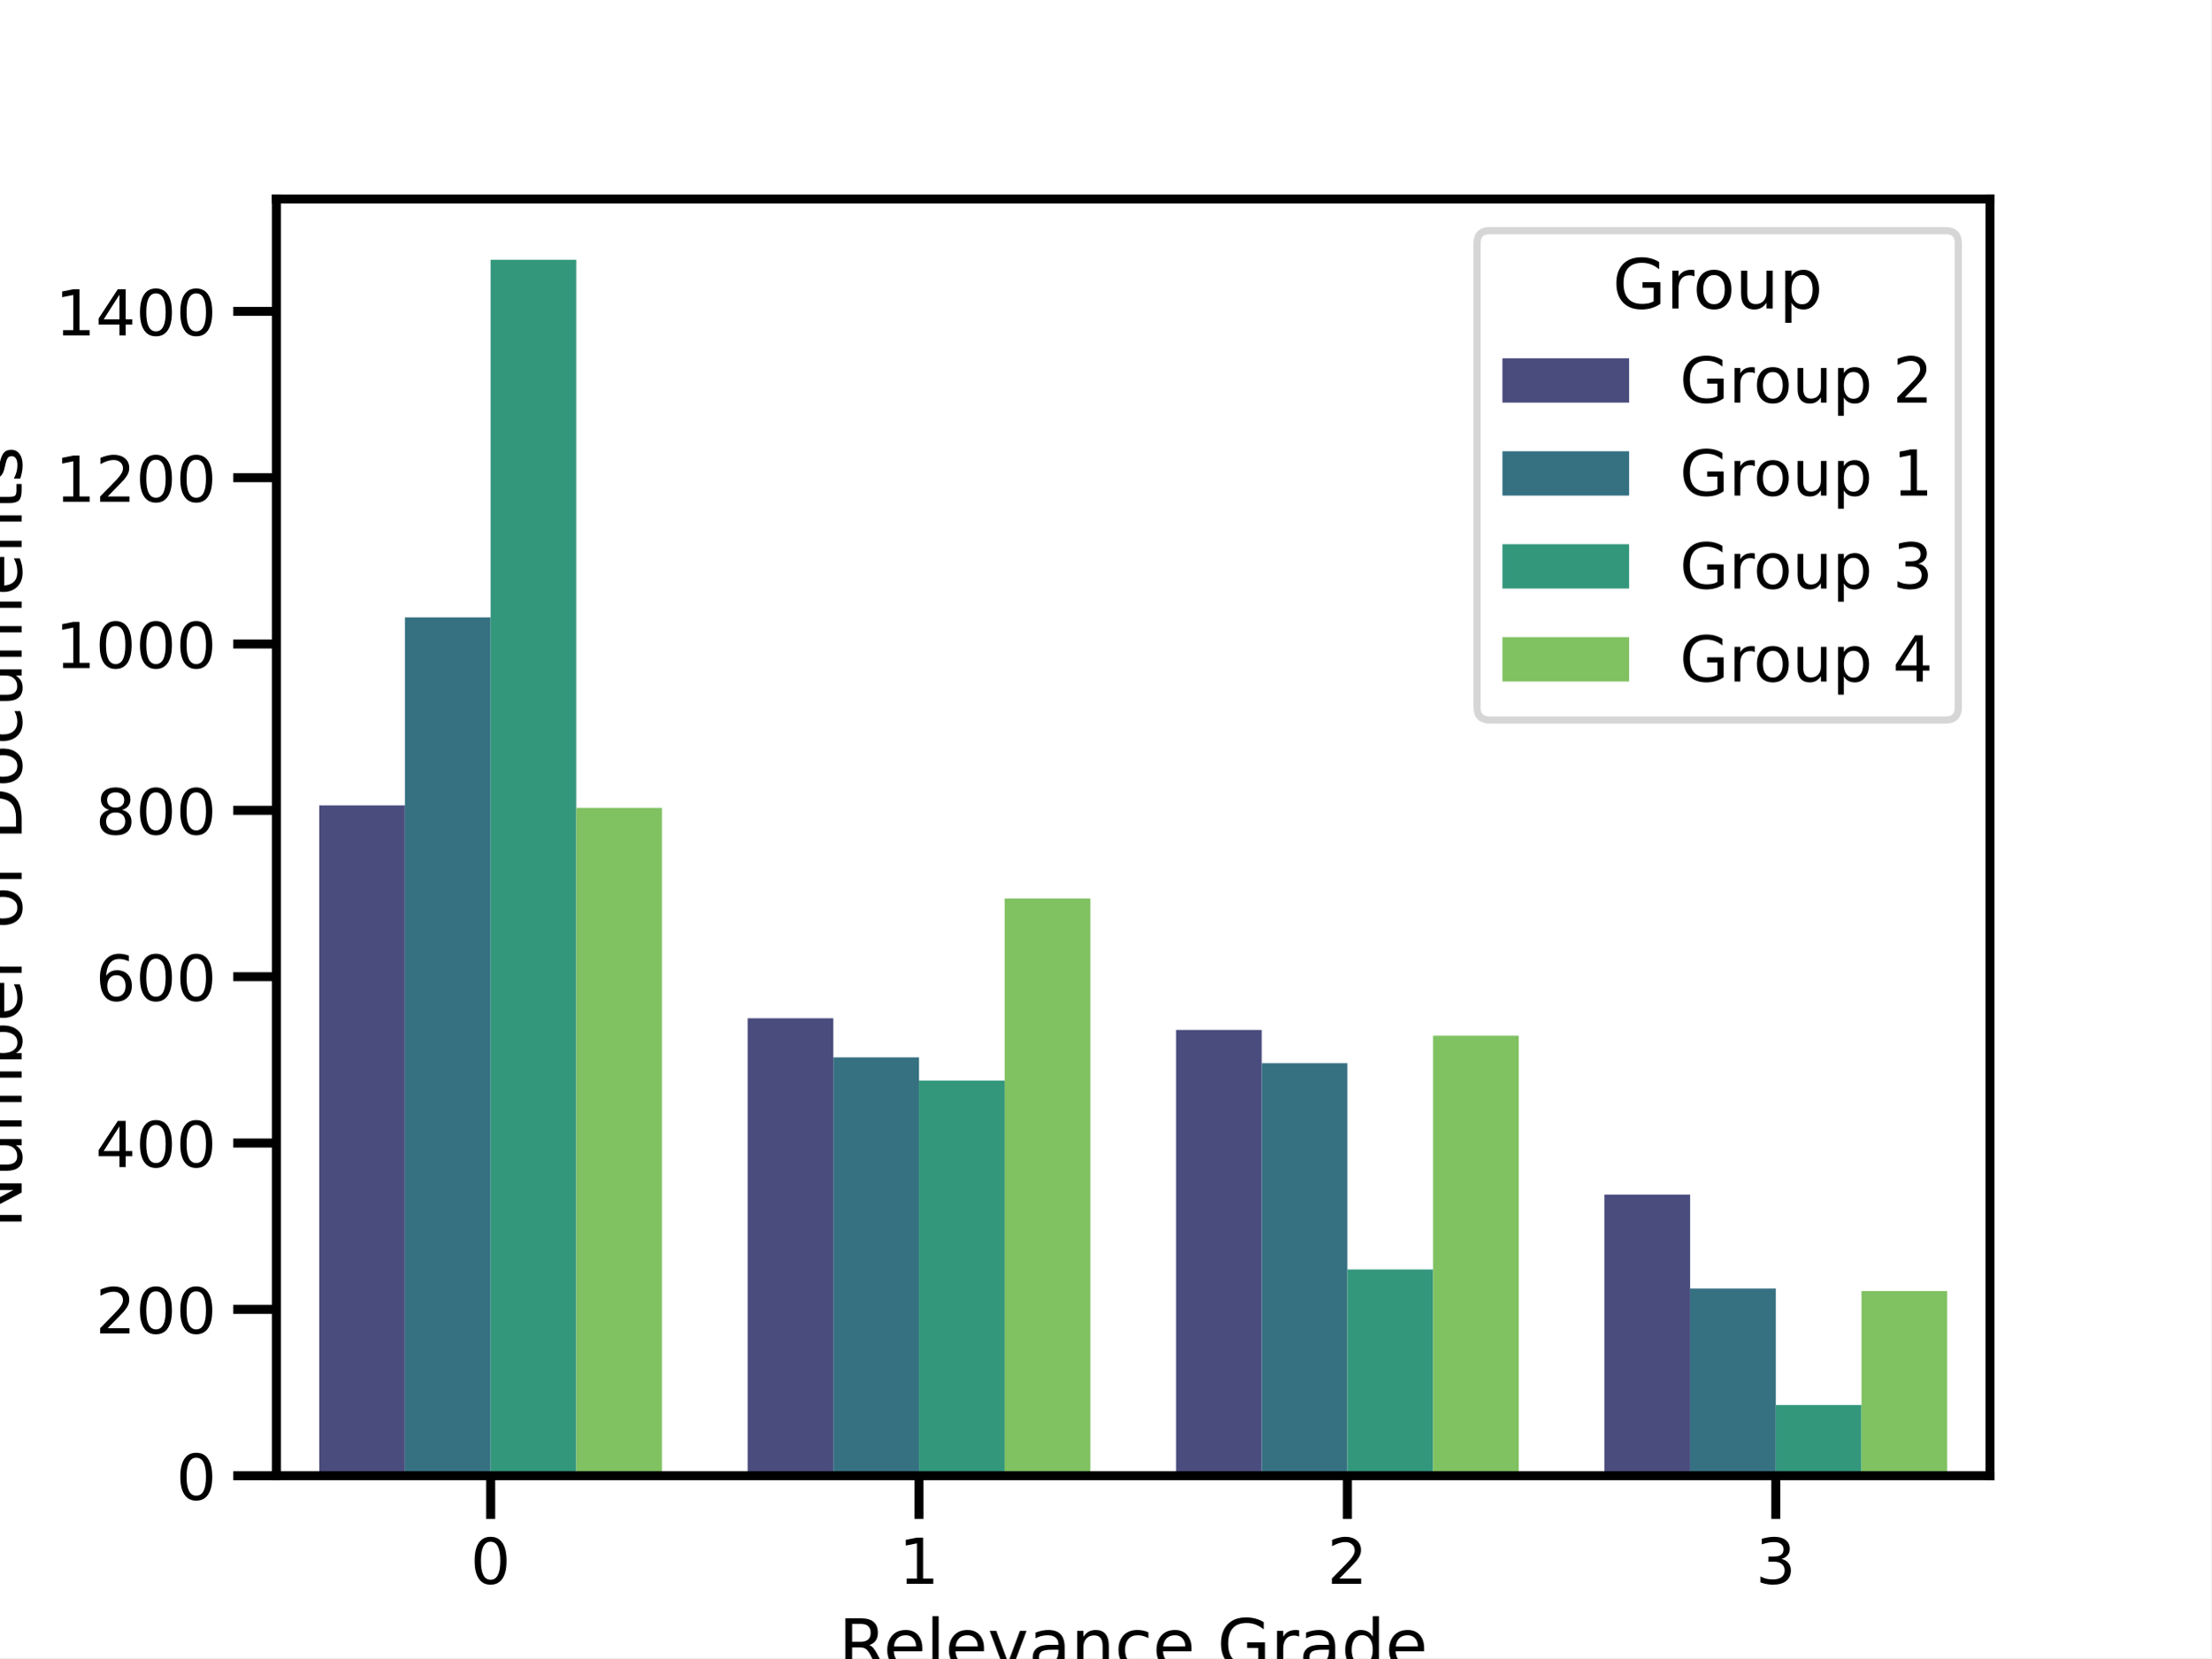
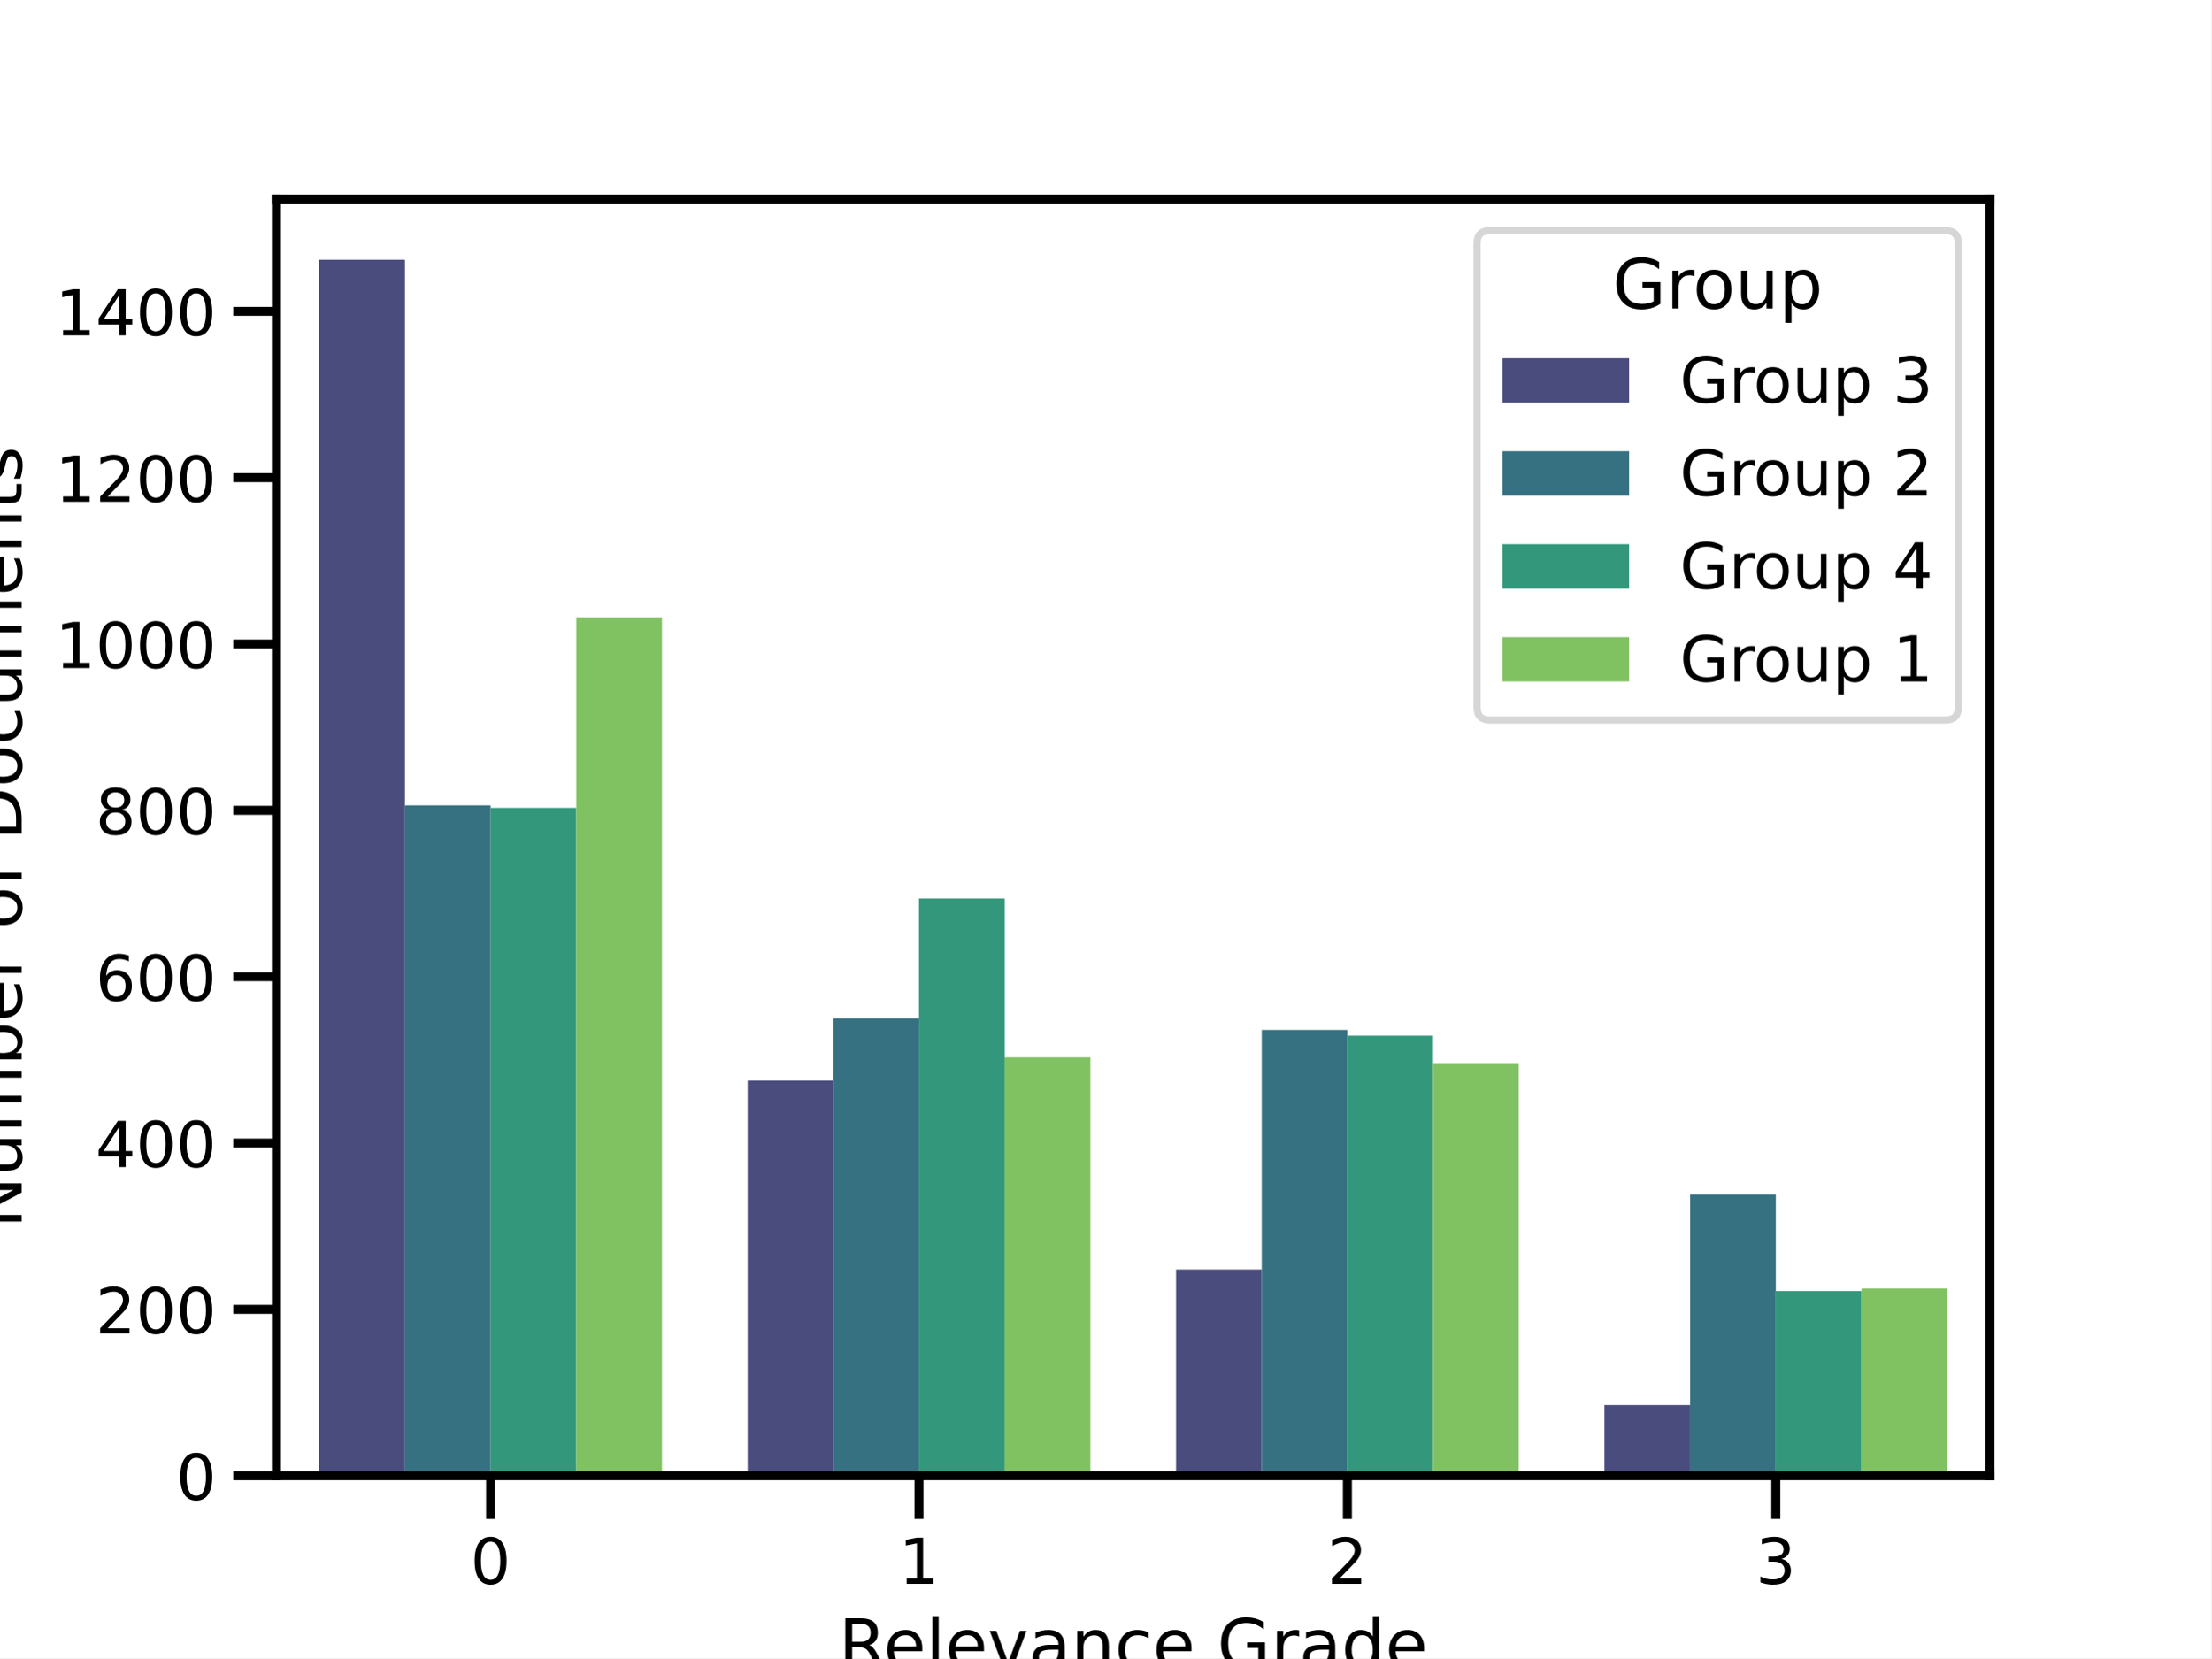
<svg xmlns="http://www.w3.org/2000/svg" xmlns:xlink="http://www.w3.org/1999/xlink" width="460.8pt" height="345.6pt" viewBox="0 0 460.8 345.6" version="1.1">
  <defs>
    <style type="text/css">*{stroke-linejoin: round; stroke-linecap: butt}</style>
  </defs>
  <g id="figure_1">
    <g id="patch_1">
      <path d="M 0 345.6  L 460.8 345.6  L 460.8 0  L 0 0  z " style="fill: #ffffff" />
    </g>
    <g id="axes_1">
      <g id="patch_2">
        <path d="M 57.6 307.584  L 414.72 307.584  L 414.72 41.472  L 57.6 41.472  z " style="fill: #ffffff" />
      </g>
      <g id="patch_3">
-         <path d="M 66.528 307.584  L 84.384 307.584  L 84.384 167.863  L 66.528 167.863  z " clip-path="url(#pd1b87b6be9)" style="fill: #4a4c7e" />
+         <path d="M 66.528 307.584  L 84.384 307.584  L 84.384 54.144  L 66.528 54.144  z " clip-path="url(#pd39d7625c2)" style="fill: #4a4c7e" />
      </g>
      <g id="patch_4">
-         <path d="M 155.808 307.584  L 173.664 307.584  L 173.664 212.241  L 155.808 212.241  z " clip-path="url(#pd1b87b6be9)" style="fill: #4a4c7e" />
+         <path d="M 155.808 307.584  L 173.664 307.584  L 173.664 225.242  L 155.808 225.242  z " clip-path="url(#pd39d7625c2)" style="fill: #4a4c7e" />
      </g>
      <g id="patch_5">
-         <path d="M 245.088 307.584  L 262.944 307.584  L 262.944 214.668  L 245.088 214.668  z " clip-path="url(#pd1b87b6be9)" style="fill: #4a4c7e" />
+         <path d="M 245.088 307.584  L 262.944 307.584  L 262.944 264.593  L 245.088 264.593  z " clip-path="url(#pd39d7625c2)" style="fill: #4a4c7e" />
      </g>
      <g id="patch_6">
-         <path d="M 334.368 307.584  L 352.224 307.584  L 352.224 248.991  L 334.368 248.991  z " clip-path="url(#pd1b87b6be9)" style="fill: #4a4c7e" />
+         <path d="M 334.368 307.584  L 352.224 307.584  L 352.224 292.849  L 334.368 292.849  z " clip-path="url(#pd39d7625c2)" style="fill: #4a4c7e" />
      </g>
      <g id="patch_7">
-         <path d="M 84.384 307.584  L 102.24 307.584  L 102.24 128.685  L 84.384 128.685  z " clip-path="url(#pd1b87b6be9)" style="fill: #367182" />
+         <path d="M 84.384 307.584  L 102.24 307.584  L 102.24 167.863  L 84.384 167.863  z " clip-path="url(#pd39d7625c2)" style="fill: #367182" />
      </g>
      <g id="patch_8">
-         <path d="M 173.664 307.584  L 191.52 307.584  L 191.52 220.388  L 173.664 220.388  z " clip-path="url(#pd1b87b6be9)" style="fill: #367182" />
+         <path d="M 173.664 307.584  L 191.52 307.584  L 191.52 212.241  L 173.664 212.241  z " clip-path="url(#pd39d7625c2)" style="fill: #367182" />
      </g>
      <g id="patch_9">
-         <path d="M 262.944 307.584  L 280.8 307.584  L 280.8 221.602  L 262.944 221.602  z " clip-path="url(#pd1b87b6be9)" style="fill: #367182" />
+         <path d="M 262.944 307.584  L 280.8 307.584  L 280.8 214.668  L 262.944 214.668  z " clip-path="url(#pd39d7625c2)" style="fill: #367182" />
      </g>
      <g id="patch_10">
-         <path d="M 352.224 307.584  L 370.08 307.584  L 370.08 268.58  L 352.224 268.58  z " clip-path="url(#pd1b87b6be9)" style="fill: #367182" />
+         <path d="M 352.224 307.584  L 370.08 307.584  L 370.08 248.991  L 352.224 248.991  z " clip-path="url(#pd39d7625c2)" style="fill: #367182" />
      </g>
      <g id="patch_11">
-         <path d="M 102.24 307.584  L 120.096 307.584  L 120.096 54.144  L 102.24 54.144  z " clip-path="url(#pd1b87b6be9)" style="fill: #33977c" />
+         <path d="M 102.24 307.584  L 120.096 307.584  L 120.096 168.383  L 102.24 168.383  z " clip-path="url(#pd39d7625c2)" style="fill: #33977c" />
      </g>
      <g id="patch_12">
-         <path d="M 191.52 307.584  L 209.376 307.584  L 209.376 225.242  L 191.52 225.242  z " clip-path="url(#pd1b87b6be9)" style="fill: #33977c" />
+         <path d="M 191.52 307.584  L 209.376 307.584  L 209.376 187.278  L 191.52 187.278  z " clip-path="url(#pd39d7625c2)" style="fill: #33977c" />
      </g>
      <g id="patch_13">
-         <path d="M 280.8 307.584  L 298.656 307.584  L 298.656 264.593  L 280.8 264.593  z " clip-path="url(#pd1b87b6be9)" style="fill: #33977c" />
+         <path d="M 280.8 307.584  L 298.656 307.584  L 298.656 215.881  L 280.8 215.881  z " clip-path="url(#pd39d7625c2)" style="fill: #33977c" />
      </g>
      <g id="patch_14">
-         <path d="M 370.08 307.584  L 387.936 307.584  L 387.936 292.849  L 370.08 292.849  z " clip-path="url(#pd1b87b6be9)" style="fill: #33977c" />
+         <path d="M 370.08 307.584  L 387.936 307.584  L 387.936 269.1  L 370.08 269.1  z " clip-path="url(#pd39d7625c2)" style="fill: #33977c" />
      </g>
      <g id="patch_15">
-         <path d="M 120.096 307.584  L 137.952 307.584  L 137.952 168.383  L 120.096 168.383  z " clip-path="url(#pd1b87b6be9)" style="fill: #80c161" />
+         <path d="M 120.096 307.584  L 137.952 307.584  L 137.952 128.685  L 120.096 128.685  z " clip-path="url(#pd39d7625c2)" style="fill: #80c161" />
      </g>
      <g id="patch_16">
-         <path d="M 209.376 307.584  L 227.232 307.584  L 227.232 187.278  L 209.376 187.278  z " clip-path="url(#pd1b87b6be9)" style="fill: #80c161" />
+         <path d="M 209.376 307.584  L 227.232 307.584  L 227.232 220.388  L 209.376 220.388  z " clip-path="url(#pd39d7625c2)" style="fill: #80c161" />
      </g>
      <g id="patch_17">
-         <path d="M 298.656 307.584  L 316.512 307.584  L 316.512 215.881  L 298.656 215.881  z " clip-path="url(#pd1b87b6be9)" style="fill: #80c161" />
+         <path d="M 298.656 307.584  L 316.512 307.584  L 316.512 221.602  L 298.656 221.602  z " clip-path="url(#pd39d7625c2)" style="fill: #80c161" />
      </g>
      <g id="patch_18">
-         <path d="M 387.936 307.584  L 405.792 307.584  L 405.792 269.1  L 387.936 269.1  z " clip-path="url(#pd1b87b6be9)" style="fill: #80c161" />
+         <path d="M 387.936 307.584  L 405.792 307.584  L 405.792 268.58  L 387.936 268.58  z " clip-path="url(#pd39d7625c2)" style="fill: #80c161" />
      </g>
      <g id="patch_19">
-         <path d="M 102.24 307.584  L 102.24 307.584  L 102.24 307.584  L 102.24 307.584  z " clip-path="url(#pd1b87b6be9)" style="fill: #4a4c7e" />
+         <path d="M 102.24 307.584  L 102.24 307.584  L 102.24 307.584  L 102.24 307.584  z " clip-path="url(#pd39d7625c2)" style="fill: #4a4c7e" />
      </g>
      <g id="patch_20">
-         <path d="M 102.24 307.584  L 102.24 307.584  L 102.24 307.584  L 102.24 307.584  z " clip-path="url(#pd1b87b6be9)" style="fill: #367182" />
+         <path d="M 102.24 307.584  L 102.24 307.584  L 102.24 307.584  L 102.24 307.584  z " clip-path="url(#pd39d7625c2)" style="fill: #367182" />
      </g>
      <g id="patch_21">
-         <path d="M 102.24 307.584  L 102.24 307.584  L 102.24 307.584  L 102.24 307.584  z " clip-path="url(#pd1b87b6be9)" style="fill: #33977c" />
+         <path d="M 102.24 307.584  L 102.24 307.584  L 102.24 307.584  L 102.24 307.584  z " clip-path="url(#pd39d7625c2)" style="fill: #33977c" />
      </g>
      <g id="patch_22">
-         <path d="M 102.24 307.584  L 102.24 307.584  L 102.24 307.584  L 102.24 307.584  z " clip-path="url(#pd1b87b6be9)" style="fill: #80c161" />
+         <path d="M 102.24 307.584  L 102.24 307.584  L 102.24 307.584  L 102.24 307.584  z " clip-path="url(#pd39d7625c2)" style="fill: #80c161" />
      </g>
      <g id="matplotlib.axis_1">
        <g id="xtick_1">
          <g id="line2d_1">
            <defs>
-               <path id="mbaa9b72a05" d="M 0 0  L 0 9  " style="stroke: #000000; stroke-width: 1.875" />
+               <path id="m4f0120471c" d="M 0 0  L 0 9  " style="stroke: #000000; stroke-width: 1.875" />
            </defs>
            <g>
-               <use xlink:href="#mbaa9b72a05" x="102.24" y="307.584" style="stroke: #000000; stroke-width: 1.875" />
+               <use xlink:href="#m4f0120471c" x="102.24" y="307.584" style="stroke: #000000; stroke-width: 1.875" />
            </g>
          </g>
          <g id="text_1">
            <g transform="translate(98.04075 330.1139) scale(0.132 -0.132)">
              <defs>
                <path id="DejaVuSans-30" d="M 2034 4250  Q 1547 4250 1301 3770  Q 1056 3291 1056 2328  Q 1056 1369 1301 889  Q 1547 409 2034 409  Q 2525 409 2770 889  Q 3016 1369 3016 2328  Q 3016 3291 2770 3770  Q 2525 4250 2034 4250  z M 2034 4750  Q 2819 4750 3233 4129  Q 3647 3509 3647 2328  Q 3647 1150 3233 529  Q 2819 -91 2034 -91  Q 1250 -91 836 529  Q 422 1150 422 2328  Q 422 3509 836 4129  Q 1250 4750 2034 4750  z " transform="scale(0.015625)" />
              </defs>
              <use xlink:href="#DejaVuSans-30" />
            </g>
          </g>
        </g>
        <g id="xtick_2">
          <g id="line2d_2">
            <g>
-               <use xlink:href="#mbaa9b72a05" x="191.52" y="307.584" style="stroke: #000000; stroke-width: 1.875" />
+               <use xlink:href="#m4f0120471c" x="191.52" y="307.584" style="stroke: #000000; stroke-width: 1.875" />
            </g>
          </g>
          <g id="text_2">
            <g transform="translate(187.3208 330.1139) scale(0.132 -0.132)">
              <defs>
                <path id="DejaVuSans-31" d="M 794 531  L 1825 531  L 1825 4091  L 703 3866  L 703 4441  L 1819 4666  L 2450 4666  L 2450 531  L 3481 531  L 3481 0  L 794 0  L 794 531  z " transform="scale(0.015625)" />
              </defs>
              <use xlink:href="#DejaVuSans-31" />
            </g>
          </g>
        </g>
        <g id="xtick_3">
          <g id="line2d_3">
            <g>
-               <use xlink:href="#mbaa9b72a05" x="280.8" y="307.584" style="stroke: #000000; stroke-width: 1.875" />
+               <use xlink:href="#m4f0120471c" x="280.8" y="307.584" style="stroke: #000000; stroke-width: 1.875" />
            </g>
          </g>
          <g id="text_3">
            <g transform="translate(276.6008 330.1139) scale(0.132 -0.132)">
              <defs>
                <path id="DejaVuSans-32" d="M 1228 531  L 3431 531  L 3431 0  L 469 0  L 469 531  Q 828 903 1448 1529  Q 2069 2156 2228 2338  Q 2531 2678 2651 2914  Q 2772 3150 2772 3378  Q 2772 3750 2511 3984  Q 2250 4219 1831 4219  Q 1534 4219 1204 4116  Q 875 4013 500 3803  L 500 4441  Q 881 4594 1212 4672  Q 1544 4750 1819 4750  Q 2544 4750 2975 4387  Q 3406 4025 3406 3419  Q 3406 3131 3298 2873  Q 3191 2616 2906 2266  Q 2828 2175 2409 1742  Q 1991 1309 1228 531  z " transform="scale(0.015625)" />
              </defs>
              <use xlink:href="#DejaVuSans-32" />
            </g>
          </g>
        </g>
        <g id="xtick_4">
          <g id="line2d_4">
            <g>
-               <use xlink:href="#mbaa9b72a05" x="370.08" y="307.584" style="stroke: #000000; stroke-width: 1.875" />
+               <use xlink:href="#m4f0120471c" x="370.08" y="307.584" style="stroke: #000000; stroke-width: 1.875" />
            </g>
          </g>
          <g id="text_4">
            <g transform="translate(365.8807 330.1139) scale(0.132 -0.132)">
              <defs>
                <path id="DejaVuSans-33" d="M 2597 2516  Q 3050 2419 3304 2112  Q 3559 1806 3559 1356  Q 3559 666 3084 287  Q 2609 -91 1734 -91  Q 1441 -91 1130 -33  Q 819 25 488 141  L 488 750  Q 750 597 1062 519  Q 1375 441 1716 441  Q 2309 441 2620 675  Q 2931 909 2931 1356  Q 2931 1769 2642 2001  Q 2353 2234 1838 2234  L 1294 2234  L 1294 2753  L 1863 2753  Q 2328 2753 2575 2939  Q 2822 3125 2822 3475  Q 2822 3834 2567 4026  Q 2313 4219 1838 4219  Q 1578 4219 1281 4162  Q 984 4106 628 3988  L 628 4550  Q 988 4650 1302 4700  Q 1616 4750 1894 4750  Q 2613 4750 3031 4423  Q 3450 4097 3450 3541  Q 3450 3153 3228 2886  Q 3006 2619 2597 2516  z " transform="scale(0.015625)" />
              </defs>
              <use xlink:href="#DejaVuSans-33" />
            </g>
          </g>
        </g>
        <g id="text_5">
          <g transform="translate(174.7541 347.8009) scale(0.144 -0.144)">
            <defs>
              <path id="DejaVuSans-52" d="M 2841 2188  Q 3044 2119 3236 1894  Q 3428 1669 3622 1275  L 4263 0  L 3584 0  L 2988 1197  Q 2756 1666 2539 1819  Q 2322 1972 1947 1972  L 1259 1972  L 1259 0  L 628 0  L 628 4666  L 2053 4666  Q 2853 4666 3247 4331  Q 3641 3997 3641 3322  Q 3641 2881 3436 2590  Q 3231 2300 2841 2188  z M 1259 4147  L 1259 2491  L 2053 2491  Q 2509 2491 2742 2702  Q 2975 2913 2975 3322  Q 2975 3731 2742 3939  Q 2509 4147 2053 4147  L 1259 4147  z " transform="scale(0.015625)" />
              <path id="DejaVuSans-65" d="M 3597 1894  L 3597 1613  L 953 1613  Q 991 1019 1311 708  Q 1631 397 2203 397  Q 2534 397 2845 478  Q 3156 559 3463 722  L 3463 178  Q 3153 47 2828 -22  Q 2503 -91 2169 -91  Q 1331 -91 842 396  Q 353 884 353 1716  Q 353 2575 817 3079  Q 1281 3584 2069 3584  Q 2775 3584 3186 3129  Q 3597 2675 3597 1894  z M 3022 2063  Q 3016 2534 2758 2815  Q 2500 3097 2075 3097  Q 1594 3097 1305 2825  Q 1016 2553 972 2059  L 3022 2063  z " transform="scale(0.015625)" />
              <path id="DejaVuSans-6c" d="M 603 4863  L 1178 4863  L 1178 0  L 603 0  L 603 4863  z " transform="scale(0.015625)" />
              <path id="DejaVuSans-76" d="M 191 3500  L 800 3500  L 1894 563  L 2988 3500  L 3597 3500  L 2284 0  L 1503 0  L 191 3500  z " transform="scale(0.015625)" />
              <path id="DejaVuSans-61" d="M 2194 1759  Q 1497 1759 1228 1600  Q 959 1441 959 1056  Q 959 750 1161 570  Q 1363 391 1709 391  Q 2188 391 2477 730  Q 2766 1069 2766 1631  L 2766 1759  L 2194 1759  z M 3341 1997  L 3341 0  L 2766 0  L 2766 531  Q 2569 213 2275 61  Q 1981 -91 1556 -91  Q 1019 -91 701 211  Q 384 513 384 1019  Q 384 1609 779 1909  Q 1175 2209 1959 2209  L 2766 2209  L 2766 2266  Q 2766 2663 2505 2880  Q 2244 3097 1772 3097  Q 1472 3097 1187 3025  Q 903 2953 641 2809  L 641 3341  Q 956 3463 1253 3523  Q 1550 3584 1831 3584  Q 2591 3584 2966 3190  Q 3341 2797 3341 1997  z " transform="scale(0.015625)" />
              <path id="DejaVuSans-6e" d="M 3513 2113  L 3513 0  L 2938 0  L 2938 2094  Q 2938 2591 2744 2837  Q 2550 3084 2163 3084  Q 1697 3084 1428 2787  Q 1159 2491 1159 1978  L 1159 0  L 581 0  L 581 3500  L 1159 3500  L 1159 2956  Q 1366 3272 1645 3428  Q 1925 3584 2291 3584  Q 2894 3584 3203 3211  Q 3513 2838 3513 2113  z " transform="scale(0.015625)" />
              <path id="DejaVuSans-63" d="M 3122 3366  L 3122 2828  Q 2878 2963 2633 3030  Q 2388 3097 2138 3097  Q 1578 3097 1268 2742  Q 959 2388 959 1747  Q 959 1106 1268 751  Q 1578 397 2138 397  Q 2388 397 2633 464  Q 2878 531 3122 666  L 3122 134  Q 2881 22 2623 -34  Q 2366 -91 2075 -91  Q 1284 -91 818 406  Q 353 903 353 1747  Q 353 2603 823 3093  Q 1294 3584 2113 3584  Q 2378 3584 2631 3529  Q 2884 3475 3122 3366  z " transform="scale(0.015625)" />
              <path id="DejaVuSans-20" transform="scale(0.015625)" />
              <path id="DejaVuSans-47" d="M 3809 666  L 3809 1919  L 2778 1919  L 2778 2438  L 4434 2438  L 4434 434  Q 4069 175 3628 42  Q 3188 -91 2688 -91  Q 1594 -91 976 548  Q 359 1188 359 2328  Q 359 3472 976 4111  Q 1594 4750 2688 4750  Q 3144 4750 3555 4637  Q 3966 4525 4313 4306  L 4313 3634  Q 3963 3931 3569 4081  Q 3175 4231 2741 4231  Q 1884 4231 1454 3753  Q 1025 3275 1025 2328  Q 1025 1384 1454 906  Q 1884 428 2741 428  Q 3075 428 3337 486  Q 3600 544 3809 666  z " transform="scale(0.015625)" />
              <path id="DejaVuSans-72" d="M 2631 2963  Q 2534 3019 2420 3045  Q 2306 3072 2169 3072  Q 1681 3072 1420 2755  Q 1159 2438 1159 1844  L 1159 0  L 581 0  L 581 3500  L 1159 3500  L 1159 2956  Q 1341 3275 1631 3429  Q 1922 3584 2338 3584  Q 2397 3584 2469 3576  Q 2541 3569 2628 3553  L 2631 2963  z " transform="scale(0.015625)" />
              <path id="DejaVuSans-64" d="M 2906 2969  L 2906 4863  L 3481 4863  L 3481 0  L 2906 0  L 2906 525  Q 2725 213 2448 61  Q 2172 -91 1784 -91  Q 1150 -91 751 415  Q 353 922 353 1747  Q 353 2572 751 3078  Q 1150 3584 1784 3584  Q 2172 3584 2448 3432  Q 2725 3281 2906 2969  z M 947 1747  Q 947 1113 1208 752  Q 1469 391 1925 391  Q 2381 391 2643 752  Q 2906 1113 2906 1747  Q 2906 2381 2643 2742  Q 2381 3103 1925 3103  Q 1469 3103 1208 2742  Q 947 2381 947 1747  z " transform="scale(0.015625)" />
            </defs>
            <use xlink:href="#DejaVuSans-52" />
            <use xlink:href="#DejaVuSans-65" x="64.982" />
            <use xlink:href="#DejaVuSans-6c" x="126.506" />
            <use xlink:href="#DejaVuSans-65" x="154.289" />
            <use xlink:href="#DejaVuSans-76" x="215.812" />
            <use xlink:href="#DejaVuSans-61" x="274.992" />
            <use xlink:href="#DejaVuSans-6e" x="336.271" />
            <use xlink:href="#DejaVuSans-63" x="399.65" />
            <use xlink:href="#DejaVuSans-65" x="454.631" />
            <use xlink:href="#DejaVuSans-20" x="516.154" />
            <use xlink:href="#DejaVuSans-47" x="547.941" />
            <use xlink:href="#DejaVuSans-72" x="625.432" />
            <use xlink:href="#DejaVuSans-61" x="666.545" />
            <use xlink:href="#DejaVuSans-64" x="727.824" />
            <use xlink:href="#DejaVuSans-65" x="791.301" />
          </g>
        </g>
      </g>
      <g id="matplotlib.axis_2">
        <g id="ytick_1">
          <g id="line2d_5">
            <defs>
-               <path id="m12c23e724f" d="M 0 0  L -9 0  " style="stroke: #000000; stroke-width: 1.875" />
+               <path id="maf8c0fe6e0" d="M 0 0  L -9 0  " style="stroke: #000000; stroke-width: 1.875" />
            </defs>
            <g>
-               <use xlink:href="#m12c23e724f" x="57.6" y="307.584" style="stroke: #000000; stroke-width: 1.875" />
+               <use xlink:href="#maf8c0fe6e0" x="57.6" y="307.584" style="stroke: #000000; stroke-width: 1.875" />
            </g>
          </g>
          <g id="text_6">
            <g transform="translate(36.7015 312.599) scale(0.132 -0.132)">
              <use xlink:href="#DejaVuSans-30" />
            </g>
          </g>
        </g>
        <g id="ytick_2">
          <g id="line2d_6">
            <g>
-               <use xlink:href="#m12c23e724f" x="57.6" y="272.914" style="stroke: #000000; stroke-width: 1.875" />
+               <use xlink:href="#maf8c0fe6e0" x="57.6" y="272.914" style="stroke: #000000; stroke-width: 1.875" />
            </g>
          </g>
          <g id="text_7">
            <g transform="translate(19.9045 277.9287) scale(0.132 -0.132)">
              <use xlink:href="#DejaVuSans-32" />
              <use xlink:href="#DejaVuSans-30" x="63.623" />
              <use xlink:href="#DejaVuSans-30" x="127.246" />
            </g>
          </g>
        </g>
        <g id="ytick_3">
          <g id="line2d_7">
            <g>
-               <use xlink:href="#m12c23e724f" x="57.6" y="238.243" style="stroke: #000000; stroke-width: 1.875" />
+               <use xlink:href="#maf8c0fe6e0" x="57.6" y="238.243" style="stroke: #000000; stroke-width: 1.875" />
            </g>
          </g>
          <g id="text_8">
            <g transform="translate(19.9045 243.2583) scale(0.132 -0.132)">
              <defs>
                <path id="DejaVuSans-34" d="M 2419 4116  L 825 1625  L 2419 1625  L 2419 4116  z M 2253 4666  L 3047 4666  L 3047 1625  L 3713 1625  L 3713 1100  L 3047 1100  L 3047 0  L 2419 0  L 2419 1100  L 313 1100  L 313 1709  L 2253 4666  z " transform="scale(0.015625)" />
              </defs>
              <use xlink:href="#DejaVuSans-34" />
              <use xlink:href="#DejaVuSans-30" x="63.623" />
              <use xlink:href="#DejaVuSans-30" x="127.246" />
            </g>
          </g>
        </g>
        <g id="ytick_4">
          <g id="line2d_8">
            <g>
-               <use xlink:href="#m12c23e724f" x="57.6" y="203.573" style="stroke: #000000; stroke-width: 1.875" />
+               <use xlink:href="#maf8c0fe6e0" x="57.6" y="203.573" style="stroke: #000000; stroke-width: 1.875" />
            </g>
          </g>
          <g id="text_9">
            <g transform="translate(19.9045 208.588) scale(0.132 -0.132)">
              <defs>
                <path id="DejaVuSans-36" d="M 2113 2584  Q 1688 2584 1439 2293  Q 1191 2003 1191 1497  Q 1191 994 1439 701  Q 1688 409 2113 409  Q 2538 409 2786 701  Q 3034 994 3034 1497  Q 3034 2003 2786 2293  Q 2538 2584 2113 2584  z M 3366 4563  L 3366 3988  Q 3128 4100 2886 4159  Q 2644 4219 2406 4219  Q 1781 4219 1451 3797  Q 1122 3375 1075 2522  Q 1259 2794 1537 2939  Q 1816 3084 2150 3084  Q 2853 3084 3261 2657  Q 3669 2231 3669 1497  Q 3669 778 3244 343  Q 2819 -91 2113 -91  Q 1303 -91 875 529  Q 447 1150 447 2328  Q 447 3434 972 4092  Q 1497 4750 2381 4750  Q 2619 4750 2861 4703  Q 3103 4656 3366 4563  z " transform="scale(0.015625)" />
              </defs>
              <use xlink:href="#DejaVuSans-36" />
              <use xlink:href="#DejaVuSans-30" x="63.623" />
              <use xlink:href="#DejaVuSans-30" x="127.246" />
            </g>
          </g>
        </g>
        <g id="ytick_5">
          <g id="line2d_9">
            <g>
-               <use xlink:href="#m12c23e724f" x="57.6" y="168.903" style="stroke: #000000; stroke-width: 1.875" />
+               <use xlink:href="#maf8c0fe6e0" x="57.6" y="168.903" style="stroke: #000000; stroke-width: 1.875" />
            </g>
          </g>
          <g id="text_10">
            <g transform="translate(19.9045 173.9177) scale(0.132 -0.132)">
              <defs>
                <path id="DejaVuSans-38" d="M 2034 2216  Q 1584 2216 1326 1975  Q 1069 1734 1069 1313  Q 1069 891 1326 650  Q 1584 409 2034 409  Q 2484 409 2743 651  Q 3003 894 3003 1313  Q 3003 1734 2745 1975  Q 2488 2216 2034 2216  z M 1403 2484  Q 997 2584 770 2862  Q 544 3141 544 3541  Q 544 4100 942 4425  Q 1341 4750 2034 4750  Q 2731 4750 3128 4425  Q 3525 4100 3525 3541  Q 3525 3141 3298 2862  Q 3072 2584 2669 2484  Q 3125 2378 3379 2068  Q 3634 1759 3634 1313  Q 3634 634 3220 271  Q 2806 -91 2034 -91  Q 1263 -91 848 271  Q 434 634 434 1313  Q 434 1759 690 2068  Q 947 2378 1403 2484  z M 1172 3481  Q 1172 3119 1398 2916  Q 1625 2713 2034 2713  Q 2441 2713 2670 2916  Q 2900 3119 2900 3481  Q 2900 3844 2670 4047  Q 2441 4250 2034 4250  Q 1625 4250 1398 4047  Q 1172 3844 1172 3481  z " transform="scale(0.015625)" />
              </defs>
              <use xlink:href="#DejaVuSans-38" />
              <use xlink:href="#DejaVuSans-30" x="63.623" />
              <use xlink:href="#DejaVuSans-30" x="127.246" />
            </g>
          </g>
        </g>
        <g id="ytick_6">
          <g id="line2d_10">
            <g>
-               <use xlink:href="#m12c23e724f" x="57.6" y="134.232" style="stroke: #000000; stroke-width: 1.875" />
+               <use xlink:href="#maf8c0fe6e0" x="57.6" y="134.232" style="stroke: #000000; stroke-width: 1.875" />
            </g>
          </g>
          <g id="text_11">
            <g transform="translate(11.506 139.2474) scale(0.132 -0.132)">
              <use xlink:href="#DejaVuSans-31" />
              <use xlink:href="#DejaVuSans-30" x="63.623" />
              <use xlink:href="#DejaVuSans-30" x="127.246" />
              <use xlink:href="#DejaVuSans-30" x="190.869" />
            </g>
          </g>
        </g>
        <g id="ytick_7">
          <g id="line2d_11">
            <g>
-               <use xlink:href="#m12c23e724f" x="57.6" y="99.562" style="stroke: #000000; stroke-width: 1.875" />
+               <use xlink:href="#maf8c0fe6e0" x="57.6" y="99.562" style="stroke: #000000; stroke-width: 1.875" />
            </g>
          </g>
          <g id="text_12">
            <g transform="translate(11.506 104.5771) scale(0.132 -0.132)">
              <use xlink:href="#DejaVuSans-31" />
              <use xlink:href="#DejaVuSans-32" x="63.623" />
              <use xlink:href="#DejaVuSans-30" x="127.246" />
              <use xlink:href="#DejaVuSans-30" x="190.869" />
            </g>
          </g>
        </g>
        <g id="ytick_8">
          <g id="line2d_12">
            <g>
-               <use xlink:href="#m12c23e724f" x="57.6" y="64.892" style="stroke: #000000; stroke-width: 1.875" />
+               <use xlink:href="#maf8c0fe6e0" x="57.6" y="64.892" style="stroke: #000000; stroke-width: 1.875" />
            </g>
          </g>
          <g id="text_13">
            <g transform="translate(11.506 69.90677) scale(0.132 -0.132)">
              <use xlink:href="#DejaVuSans-31" />
              <use xlink:href="#DejaVuSans-34" x="63.623" />
              <use xlink:href="#DejaVuSans-30" x="127.246" />
              <use xlink:href="#DejaVuSans-30" x="190.869" />
            </g>
          </g>
        </g>
        <g id="text_14">
          <g transform="translate(4.51125 256.0196) rotate(-90) scale(0.144 -0.144)">
            <defs>
              <path id="DejaVuSans-4e" d="M 628 4666  L 1478 4666  L 3547 763  L 3547 4666  L 4159 4666  L 4159 0  L 3309 0  L 1241 3903  L 1241 0  L 628 0  L 628 4666  z " transform="scale(0.015625)" />
              <path id="DejaVuSans-75" d="M 544 1381  L 544 3500  L 1119 3500  L 1119 1403  Q 1119 906 1312 657  Q 1506 409 1894 409  Q 2359 409 2629 706  Q 2900 1003 2900 1516  L 2900 3500  L 3475 3500  L 3475 0  L 2900 0  L 2900 538  Q 2691 219 2414 64  Q 2138 -91 1772 -91  Q 1169 -91 856 284  Q 544 659 544 1381  z M 1991 3584  L 1991 3584  z " transform="scale(0.015625)" />
              <path id="DejaVuSans-6d" d="M 3328 2828  Q 3544 3216 3844 3400  Q 4144 3584 4550 3584  Q 5097 3584 5394 3201  Q 5691 2819 5691 2113  L 5691 0  L 5113 0  L 5113 2094  Q 5113 2597 4934 2840  Q 4756 3084 4391 3084  Q 3944 3084 3684 2787  Q 3425 2491 3425 1978  L 3425 0  L 2847 0  L 2847 2094  Q 2847 2600 2669 2842  Q 2491 3084 2119 3084  Q 1678 3084 1418 2786  Q 1159 2488 1159 1978  L 1159 0  L 581 0  L 581 3500  L 1159 3500  L 1159 2956  Q 1356 3278 1631 3431  Q 1906 3584 2284 3584  Q 2666 3584 2933 3390  Q 3200 3197 3328 2828  z " transform="scale(0.015625)" />
              <path id="DejaVuSans-62" d="M 3116 1747  Q 3116 2381 2855 2742  Q 2594 3103 2138 3103  Q 1681 3103 1420 2742  Q 1159 2381 1159 1747  Q 1159 1113 1420 752  Q 1681 391 2138 391  Q 2594 391 2855 752  Q 3116 1113 3116 1747  z M 1159 2969  Q 1341 3281 1617 3432  Q 1894 3584 2278 3584  Q 2916 3584 3314 3078  Q 3713 2572 3713 1747  Q 3713 922 3314 415  Q 2916 -91 2278 -91  Q 1894 -91 1617 61  Q 1341 213 1159 525  L 1159 0  L 581 0  L 581 4863  L 1159 4863  L 1159 2969  z " transform="scale(0.015625)" />
              <path id="DejaVuSans-6f" d="M 1959 3097  Q 1497 3097 1228 2736  Q 959 2375 959 1747  Q 959 1119 1226 758  Q 1494 397 1959 397  Q 2419 397 2687 759  Q 2956 1122 2956 1747  Q 2956 2369 2687 2733  Q 2419 3097 1959 3097  z M 1959 3584  Q 2709 3584 3137 3096  Q 3566 2609 3566 1747  Q 3566 888 3137 398  Q 2709 -91 1959 -91  Q 1206 -91 779 398  Q 353 888 353 1747  Q 353 2609 779 3096  Q 1206 3584 1959 3584  z " transform="scale(0.015625)" />
              <path id="DejaVuSans-66" d="M 2375 4863  L 2375 4384  L 1825 4384  Q 1516 4384 1395 4259  Q 1275 4134 1275 3809  L 1275 3500  L 2222 3500  L 2222 3053  L 1275 3053  L 1275 0  L 697 0  L 697 3053  L 147 3053  L 147 3500  L 697 3500  L 697 3744  Q 697 4328 969 4595  Q 1241 4863 1831 4863  L 2375 4863  z " transform="scale(0.015625)" />
              <path id="DejaVuSans-44" d="M 1259 4147  L 1259 519  L 2022 519  Q 2988 519 3436 956  Q 3884 1394 3884 2338  Q 3884 3275 3436 3711  Q 2988 4147 2022 4147  L 1259 4147  z M 628 4666  L 1925 4666  Q 3281 4666 3915 4102  Q 4550 3538 4550 2338  Q 4550 1131 3912 565  Q 3275 0 1925 0  L 628 0  L 628 4666  z " transform="scale(0.015625)" />
              <path id="DejaVuSans-74" d="M 1172 4494  L 1172 3500  L 2356 3500  L 2356 3053  L 1172 3053  L 1172 1153  Q 1172 725 1289 603  Q 1406 481 1766 481  L 2356 481  L 2356 0  L 1766 0  Q 1100 0 847 248  Q 594 497 594 1153  L 594 3053  L 172 3053  L 172 3500  L 594 3500  L 594 4494  L 1172 4494  z " transform="scale(0.015625)" />
              <path id="DejaVuSans-73" d="M 2834 3397  L 2834 2853  Q 2591 2978 2328 3040  Q 2066 3103 1784 3103  Q 1356 3103 1142 2972  Q 928 2841 928 2578  Q 928 2378 1081 2264  Q 1234 2150 1697 2047  L 1894 2003  Q 2506 1872 2764 1633  Q 3022 1394 3022 966  Q 3022 478 2636 193  Q 2250 -91 1575 -91  Q 1294 -91 989 -36  Q 684 19 347 128  L 347 722  Q 666 556 975 473  Q 1284 391 1588 391  Q 1994 391 2212 530  Q 2431 669 2431 922  Q 2431 1156 2273 1281  Q 2116 1406 1581 1522  L 1381 1569  Q 847 1681 609 1914  Q 372 2147 372 2553  Q 372 3047 722 3315  Q 1072 3584 1716 3584  Q 2034 3584 2315 3537  Q 2597 3491 2834 3397  z " transform="scale(0.015625)" />
            </defs>
            <use xlink:href="#DejaVuSans-4e" />
            <use xlink:href="#DejaVuSans-75" x="74.805" />
            <use xlink:href="#DejaVuSans-6d" x="138.184" />
            <use xlink:href="#DejaVuSans-62" x="235.596" />
            <use xlink:href="#DejaVuSans-65" x="299.072" />
            <use xlink:href="#DejaVuSans-72" x="360.596" />
            <use xlink:href="#DejaVuSans-20" x="401.709" />
            <use xlink:href="#DejaVuSans-6f" x="433.496" />
            <use xlink:href="#DejaVuSans-66" x="494.678" />
            <use xlink:href="#DejaVuSans-20" x="529.883" />
            <use xlink:href="#DejaVuSans-44" x="561.67" />
            <use xlink:href="#DejaVuSans-6f" x="638.672" />
            <use xlink:href="#DejaVuSans-63" x="699.854" />
            <use xlink:href="#DejaVuSans-75" x="754.834" />
            <use xlink:href="#DejaVuSans-6d" x="818.213" />
            <use xlink:href="#DejaVuSans-65" x="915.625" />
            <use xlink:href="#DejaVuSans-6e" x="977.148" />
            <use xlink:href="#DejaVuSans-74" x="1040.527" />
            <use xlink:href="#DejaVuSans-73" x="1079.736" />
          </g>
        </g>
      </g>
      <g id="patch_23">
        <path d="M 57.6 307.584  L 57.6 41.472  " style="fill: none; stroke: #000000; stroke-width: 1.875; stroke-linejoin: miter; stroke-linecap: square" />
      </g>
      <g id="patch_24">
        <path d="M 414.72 307.584  L 414.72 41.472  " style="fill: none; stroke: #000000; stroke-width: 1.875; stroke-linejoin: miter; stroke-linecap: square" />
      </g>
      <g id="patch_25">
        <path d="M 57.6 307.584  L 414.72 307.584  " style="fill: none; stroke: #000000; stroke-width: 1.875; stroke-linejoin: miter; stroke-linecap: square" />
      </g>
      <g id="patch_26">
        <path d="M 57.6 41.472  L 414.72 41.472  " style="fill: none; stroke: #000000; stroke-width: 1.875; stroke-linejoin: miter; stroke-linecap: square" />
      </g>
      <g id="legend_1">
        <g id="patch_27">
          <path d="M 310.467 150.069  L 405.48 150.069  Q 408.12 150.069 408.12 147.429  L 408.12 50.712  Q 408.12 48.072 405.48 48.072  L 310.467 48.072  Q 307.827 48.072 307.827 50.712  L 307.827 147.429  Q 307.827 150.069 310.467 150.069  z " style="fill: #ffffff; opacity: 0.8; stroke: #cccccc; stroke-width: 1.5; stroke-linejoin: miter" />
        </g>
        <g id="text_15">
          <g transform="translate(336.0573 64.29375) scale(0.144 -0.144)">
            <defs>
              <path id="DejaVuSans-70" d="M 1159 525  L 1159 -1331  L 581 -1331  L 581 3500  L 1159 3500  L 1159 2969  Q 1341 3281 1617 3432  Q 1894 3584 2278 3584  Q 2916 3584 3314 3078  Q 3713 2572 3713 1747  Q 3713 922 3314 415  Q 2916 -91 2278 -91  Q 1894 -91 1617 61  Q 1341 213 1159 525  z M 3116 1747  Q 3116 2381 2855 2742  Q 2594 3103 2138 3103  Q 1681 3103 1420 2742  Q 1159 2381 1159 1747  Q 1159 1113 1420 752  Q 1681 391 2138 391  Q 2594 391 2855 752  Q 3116 1113 3116 1747  z " transform="scale(0.015625)" />
            </defs>
            <use xlink:href="#DejaVuSans-47" />
            <use xlink:href="#DejaVuSans-72" x="77.49" />
            <use xlink:href="#DejaVuSans-6f" x="116.354" />
            <use xlink:href="#DejaVuSans-75" x="177.535" />
            <use xlink:href="#DejaVuSans-70" x="240.914" />
          </g>
        </g>
        <g id="patch_28">
          <path d="M 313.107 83.918  L 339.507 83.918  L 339.507 74.678  L 313.107 74.678  z " style="fill: #4a4c7e" />
        </g>
        <g id="text_16">
          <g transform="translate(350.0668 83.91844) scale(0.132 -0.132)">
            <use xlink:href="#DejaVuSans-47" />
            <use xlink:href="#DejaVuSans-72" x="77.49" />
            <use xlink:href="#DejaVuSans-6f" x="116.354" />
            <use xlink:href="#DejaVuSans-75" x="177.535" />
            <use xlink:href="#DejaVuSans-70" x="240.914" />
            <use xlink:href="#DejaVuSans-20" x="304.391" />
-             <use xlink:href="#DejaVuSans-32" x="336.178" />
+             <use xlink:href="#DejaVuSans-33" x="336.178" />
          </g>
        </g>
        <g id="patch_29">
          <path d="M 313.107 103.294  L 339.507 103.294  L 339.507 94.054  L 313.107 94.054  z " style="fill: #367182" />
        </g>
        <g id="text_17">
          <g transform="translate(350.0668 103.2936) scale(0.132 -0.132)">
            <use xlink:href="#DejaVuSans-47" />
            <use xlink:href="#DejaVuSans-72" x="77.49" />
            <use xlink:href="#DejaVuSans-6f" x="116.354" />
            <use xlink:href="#DejaVuSans-75" x="177.535" />
            <use xlink:href="#DejaVuSans-70" x="240.914" />
            <use xlink:href="#DejaVuSans-20" x="304.391" />
-             <use xlink:href="#DejaVuSans-31" x="336.178" />
+             <use xlink:href="#DejaVuSans-32" x="336.178" />
          </g>
        </g>
        <g id="patch_30">
          <path d="M 313.107 122.669  L 339.507 122.669  L 339.507 113.429  L 313.107 113.429  z " style="fill: #33977c" />
        </g>
        <g id="text_18">
          <g transform="translate(350.0668 122.6687) scale(0.132 -0.132)">
            <use xlink:href="#DejaVuSans-47" />
            <use xlink:href="#DejaVuSans-72" x="77.49" />
            <use xlink:href="#DejaVuSans-6f" x="116.354" />
            <use xlink:href="#DejaVuSans-75" x="177.535" />
            <use xlink:href="#DejaVuSans-70" x="240.914" />
            <use xlink:href="#DejaVuSans-20" x="304.391" />
-             <use xlink:href="#DejaVuSans-33" x="336.178" />
+             <use xlink:href="#DejaVuSans-34" x="336.178" />
          </g>
        </g>
        <g id="patch_31">
          <path d="M 313.107 142.044  L 339.507 142.044  L 339.507 132.804  L 313.107 132.804  z " style="fill: #80c161" />
        </g>
        <g id="text_19">
          <g transform="translate(350.0668 142.0438) scale(0.132 -0.132)">
            <use xlink:href="#DejaVuSans-47" />
            <use xlink:href="#DejaVuSans-72" x="77.49" />
            <use xlink:href="#DejaVuSans-6f" x="116.354" />
            <use xlink:href="#DejaVuSans-75" x="177.535" />
            <use xlink:href="#DejaVuSans-70" x="240.914" />
            <use xlink:href="#DejaVuSans-20" x="304.391" />
-             <use xlink:href="#DejaVuSans-34" x="336.178" />
+             <use xlink:href="#DejaVuSans-31" x="336.178" />
          </g>
        </g>
      </g>
    </g>
  </g>
  <defs>
-     <clipPath id="pd1b87b6be9">
+     <clipPath id="pd39d7625c2">
      <rect x="57.6" y="41.472" width="357.12" height="266.112" />
    </clipPath>
  </defs>
</svg>
